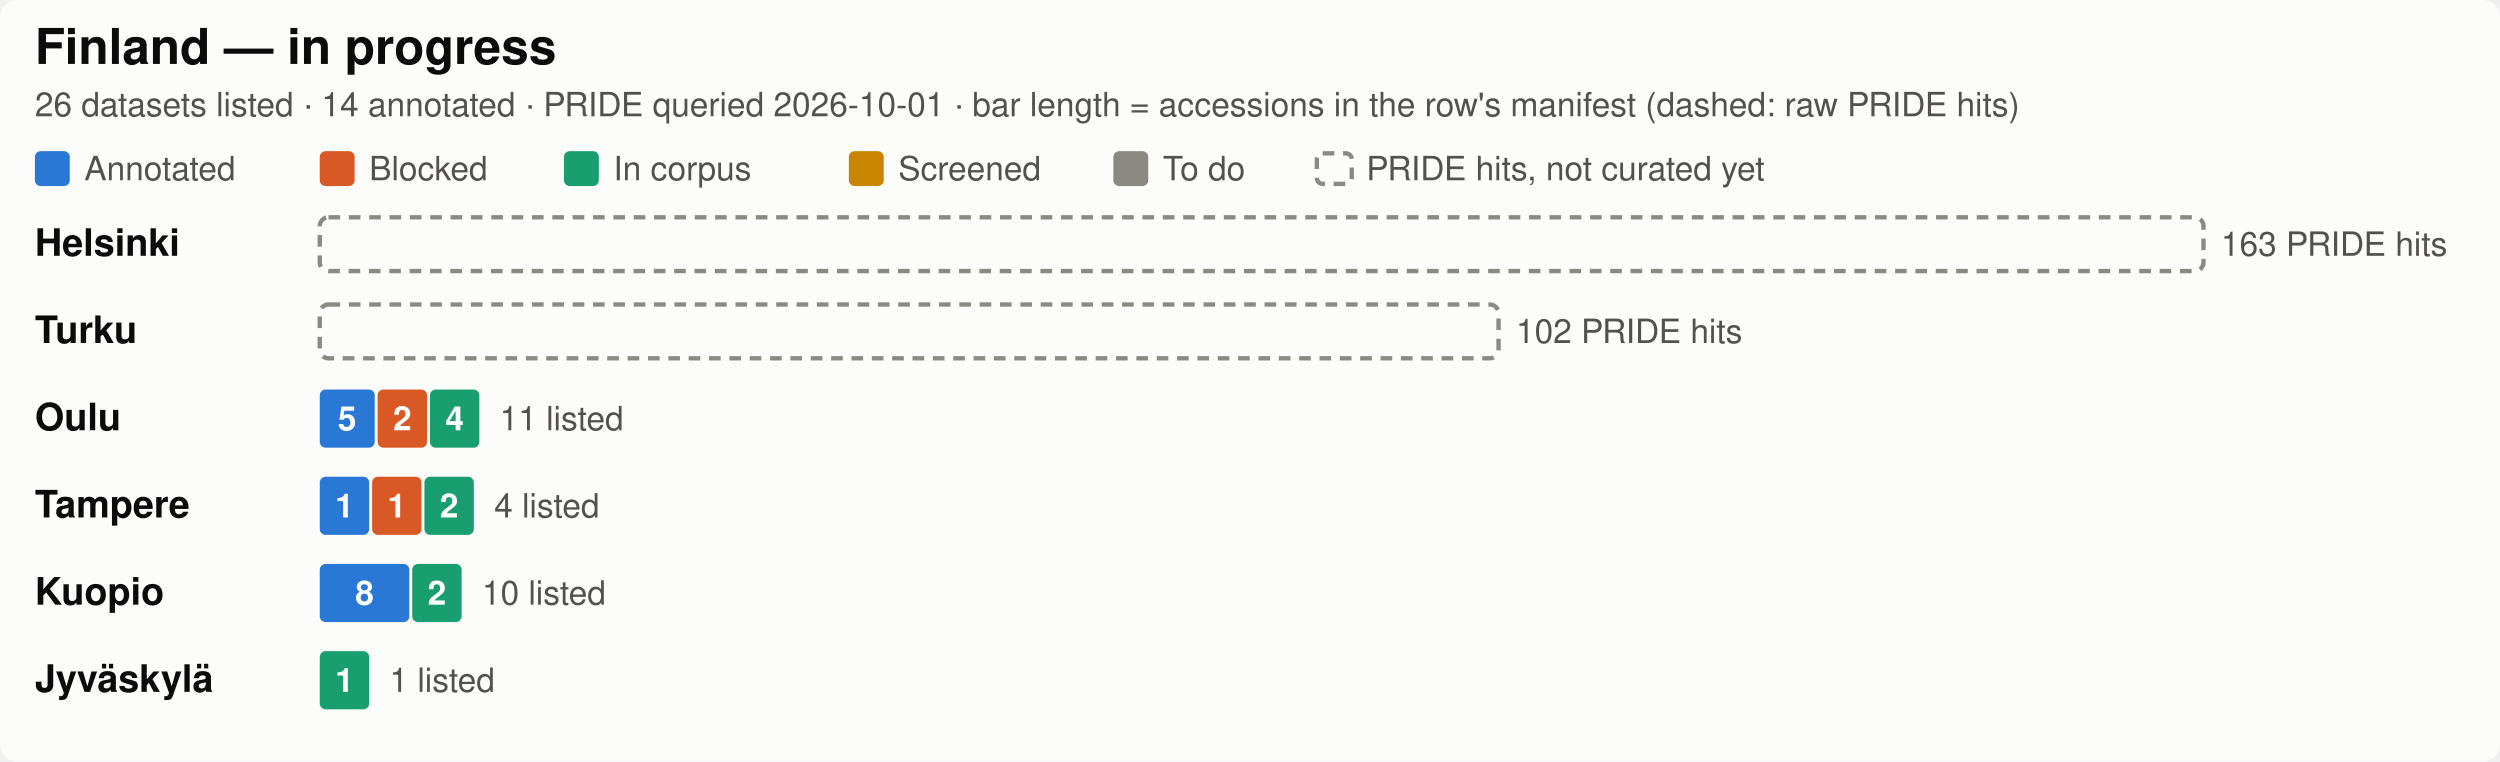
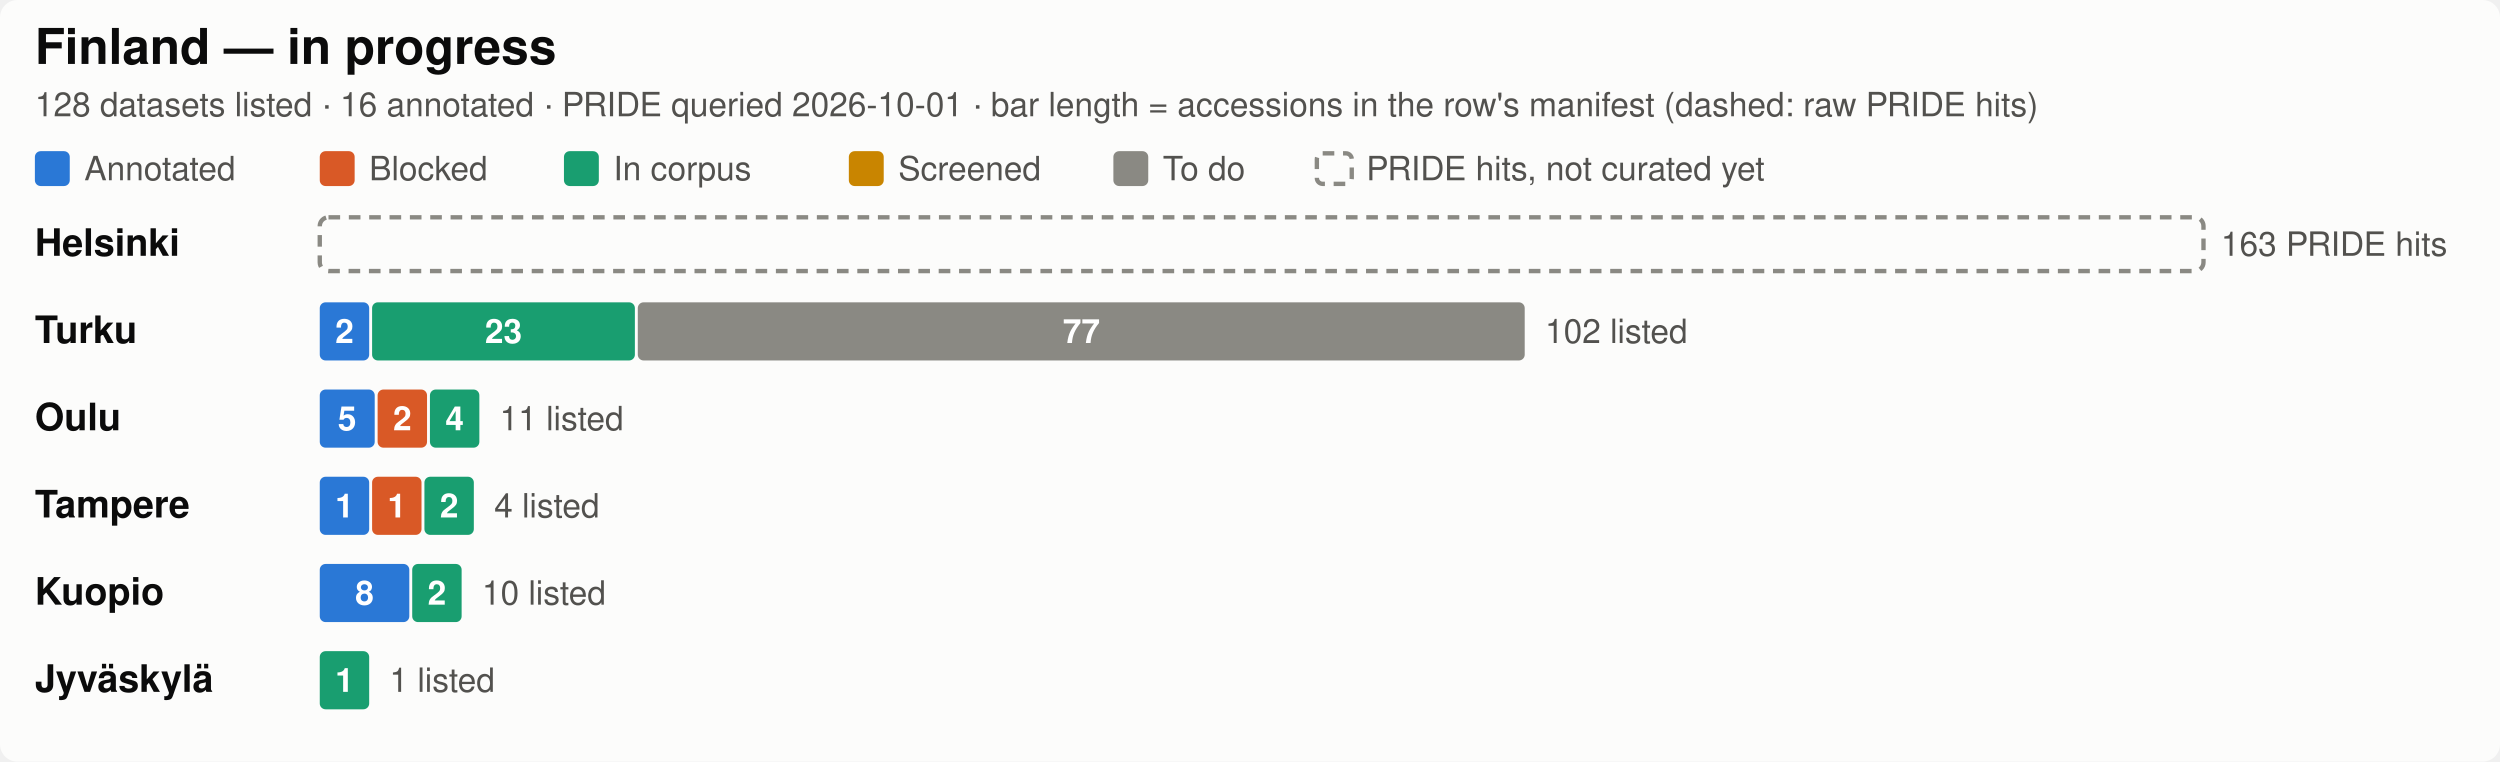
<svg xmlns="http://www.w3.org/2000/svg" width="860" height="262" viewBox="0 0 860 262" role="img" aria-label="Finland SDRF progress by city">
  <style>
  .bg { fill: #fcfcfb; }
  .title { fill: #0b0b0b; font-size: 17px; font-weight: 600; }
  .city { fill: #0b0b0b; font-size: 13px; font-weight: 600; }
  .sub, .legend, .total { fill: #52514e; font-size: 11.5px; }
  .seg { font-size: 11.5px; font-weight: 600; fill: #ffffff; font-variant-numeric: tabular-nums; }
  .uncurated { fill: none; stroke: #8a8983; stroke-width: 1.5; stroke-dasharray: 4 3; }
  text { font-family: -apple-system, "Segoe UI", Helvetica, Arial, sans-serif; }
  .c-annotated { fill: #2a78d6; }
  .c-blocked { fill: #d95926; }
  .c-in_corpus { fill: #199e70; }
  .c-screened { fill: #c98500; }
  .c-todo { fill: #8a8983; }

  @media (prefers-color-scheme: dark) {
    .bg { fill: #1a1a19; }
    .title, .city { fill: #ffffff; }
    .sub, .legend, .total { fill: #c3c2b7; }
    .uncurated { stroke: #8f8e86; }
    .c-annotated { fill: #3987e5; }
    .c-blocked { fill: #d95926; }
    .c-in_corpus { fill: #199e70; }
    .c-screened { fill: #c98500; }
    .c-todo { fill: #6b6a65; }
  }
</style>
  <rect class="bg" width="860" height="262" rx="6" />
  <text class="title" x="12" y="22">Finland — in progress</text>
-   <text class="sub" x="12" y="40">26 datasets listed · 14 annotated · PRIDE queried 2026-10-01 · bar length = accessions in the row's manifest (dashed: raw PRIDE hits)</text>
+   <text class="sub" x="12" y="40">128 datasets listed · 16 annotated · PRIDE queried 2026-10-01 · bar length = accessions in the row's manifest (dashed: raw PRIDE hits)</text>
  <rect class="c-annotated" fill="#2a78d6" x="12" y="52" width="12" height="12" rx="2" />
  <text class="legend" x="29" y="62">Annotated</text>
  <rect class="c-blocked" fill="#d95926" x="110" y="52" width="12" height="12" rx="2" />
  <text class="legend" x="127" y="62">Blocked</text>
  <rect class="c-in_corpus" fill="#199e70" x="194" y="52" width="12" height="12" rx="2" />
  <text class="legend" x="211" y="62">In corpus</text>
  <rect class="c-screened" fill="#c98500" x="292" y="52" width="12" height="12" rx="2" />
  <text class="legend" x="309" y="62">Screened</text>
  <rect class="c-todo" fill="#8a8983" x="383" y="52" width="12" height="12" rx="2" />
  <text class="legend" x="400" y="62">To do</text>
  <rect class="uncurated" fill="none" stroke="#8a8983" x="453" y="52.75" width="12" height="10.5" rx="2" />
  <text class="legend" x="470" y="62">PRIDE hits, not curated yet</text>
  <text class="city" x="12" y="88.0">Helsinki</text>
  <rect class="uncurated" fill="none" stroke="#8a8983" x="110" y="74.75" width="648.0" height="18.5" rx="3" />
  <text class="total" x="764.0" y="88.0">163 PRIDE hits</text>
  <text class="city" x="12" y="118.0">Turku</text>
-   <rect class="uncurated" fill="none" stroke="#8a8983" x="110" y="104.75" width="405.5" height="18.5" rx="3" />
-   <text class="total" x="521.5" y="118.0">102 PRIDE hits</text>
+   <rect class="c-annotated" fill="#2a78d6" x="110.0" y="104" width="17.0" height="20" rx="2" />
+   <text class="seg" x="118.5" y="118.0" text-anchor="middle">2</text>
+   <rect class="c-in_corpus" fill="#199e70" x="128.0" y="104" width="90.4" height="20" rx="2" />
+   <text class="seg" x="173.2" y="118.0" text-anchor="middle">23</text>
+   <rect class="c-todo" fill="#8a8983" x="219.4" y="104" width="305.1" height="20" rx="2" />
+   <text class="seg" x="372.0" y="118.0" text-anchor="middle">77</text>
+   <text class="total" x="531.5" y="118.0">102 listed</text>
  <text class="city" x="12" y="148.0">Oulu</text>
  <rect class="c-annotated" fill="#2a78d6" x="110.0" y="134" width="18.9" height="20" rx="2" />
  <text class="seg" x="119.4" y="148.0" text-anchor="middle">5</text>
  <rect class="c-blocked" fill="#d95926" x="129.9" y="134" width="17.0" height="20" rx="2" />
  <text class="seg" x="138.4" y="148.0" text-anchor="middle">2</text>
  <rect class="c-in_corpus" fill="#199e70" x="147.9" y="134" width="17.0" height="20" rx="2" />
  <text class="seg" x="156.4" y="148.0" text-anchor="middle">4</text>
  <text class="total" x="171.9" y="148.0">11 listed</text>
  <text class="city" x="12" y="178.0">Tampere</text>
  <rect class="c-annotated" fill="#2a78d6" x="110.0" y="164" width="17.0" height="20" rx="2" />
  <text class="seg" x="118.5" y="178.0" text-anchor="middle">1</text>
  <rect class="c-blocked" fill="#d95926" x="128.0" y="164" width="17.0" height="20" rx="2" />
  <text class="seg" x="136.5" y="178.0" text-anchor="middle">1</text>
  <rect class="c-in_corpus" fill="#199e70" x="146.0" y="164" width="17.0" height="20" rx="2" />
  <text class="seg" x="154.5" y="178.0" text-anchor="middle">2</text>
  <text class="total" x="170.0" y="178.0">4 listed</text>
  <text class="city" x="12" y="208.0">Kuopio</text>
  <rect class="c-annotated" fill="#2a78d6" x="110.0" y="194" width="30.8" height="20" rx="2" />
  <text class="seg" x="125.4" y="208.0" text-anchor="middle">8</text>
  <rect class="c-in_corpus" fill="#199e70" x="141.8" y="194" width="17.0" height="20" rx="2" />
  <text class="seg" x="150.3" y="208.0" text-anchor="middle">2</text>
  <text class="total" x="165.8" y="208.0">10 listed</text>
  <text class="city" x="12" y="238.0">Jyväskylä</text>
  <rect class="c-in_corpus" fill="#199e70" x="110.0" y="224" width="17.0" height="20" rx="2" />
  <text class="seg" x="118.5" y="238.0" text-anchor="middle">1</text>
  <text class="total" x="134.0" y="238.0">1 listed</text>
</svg>
